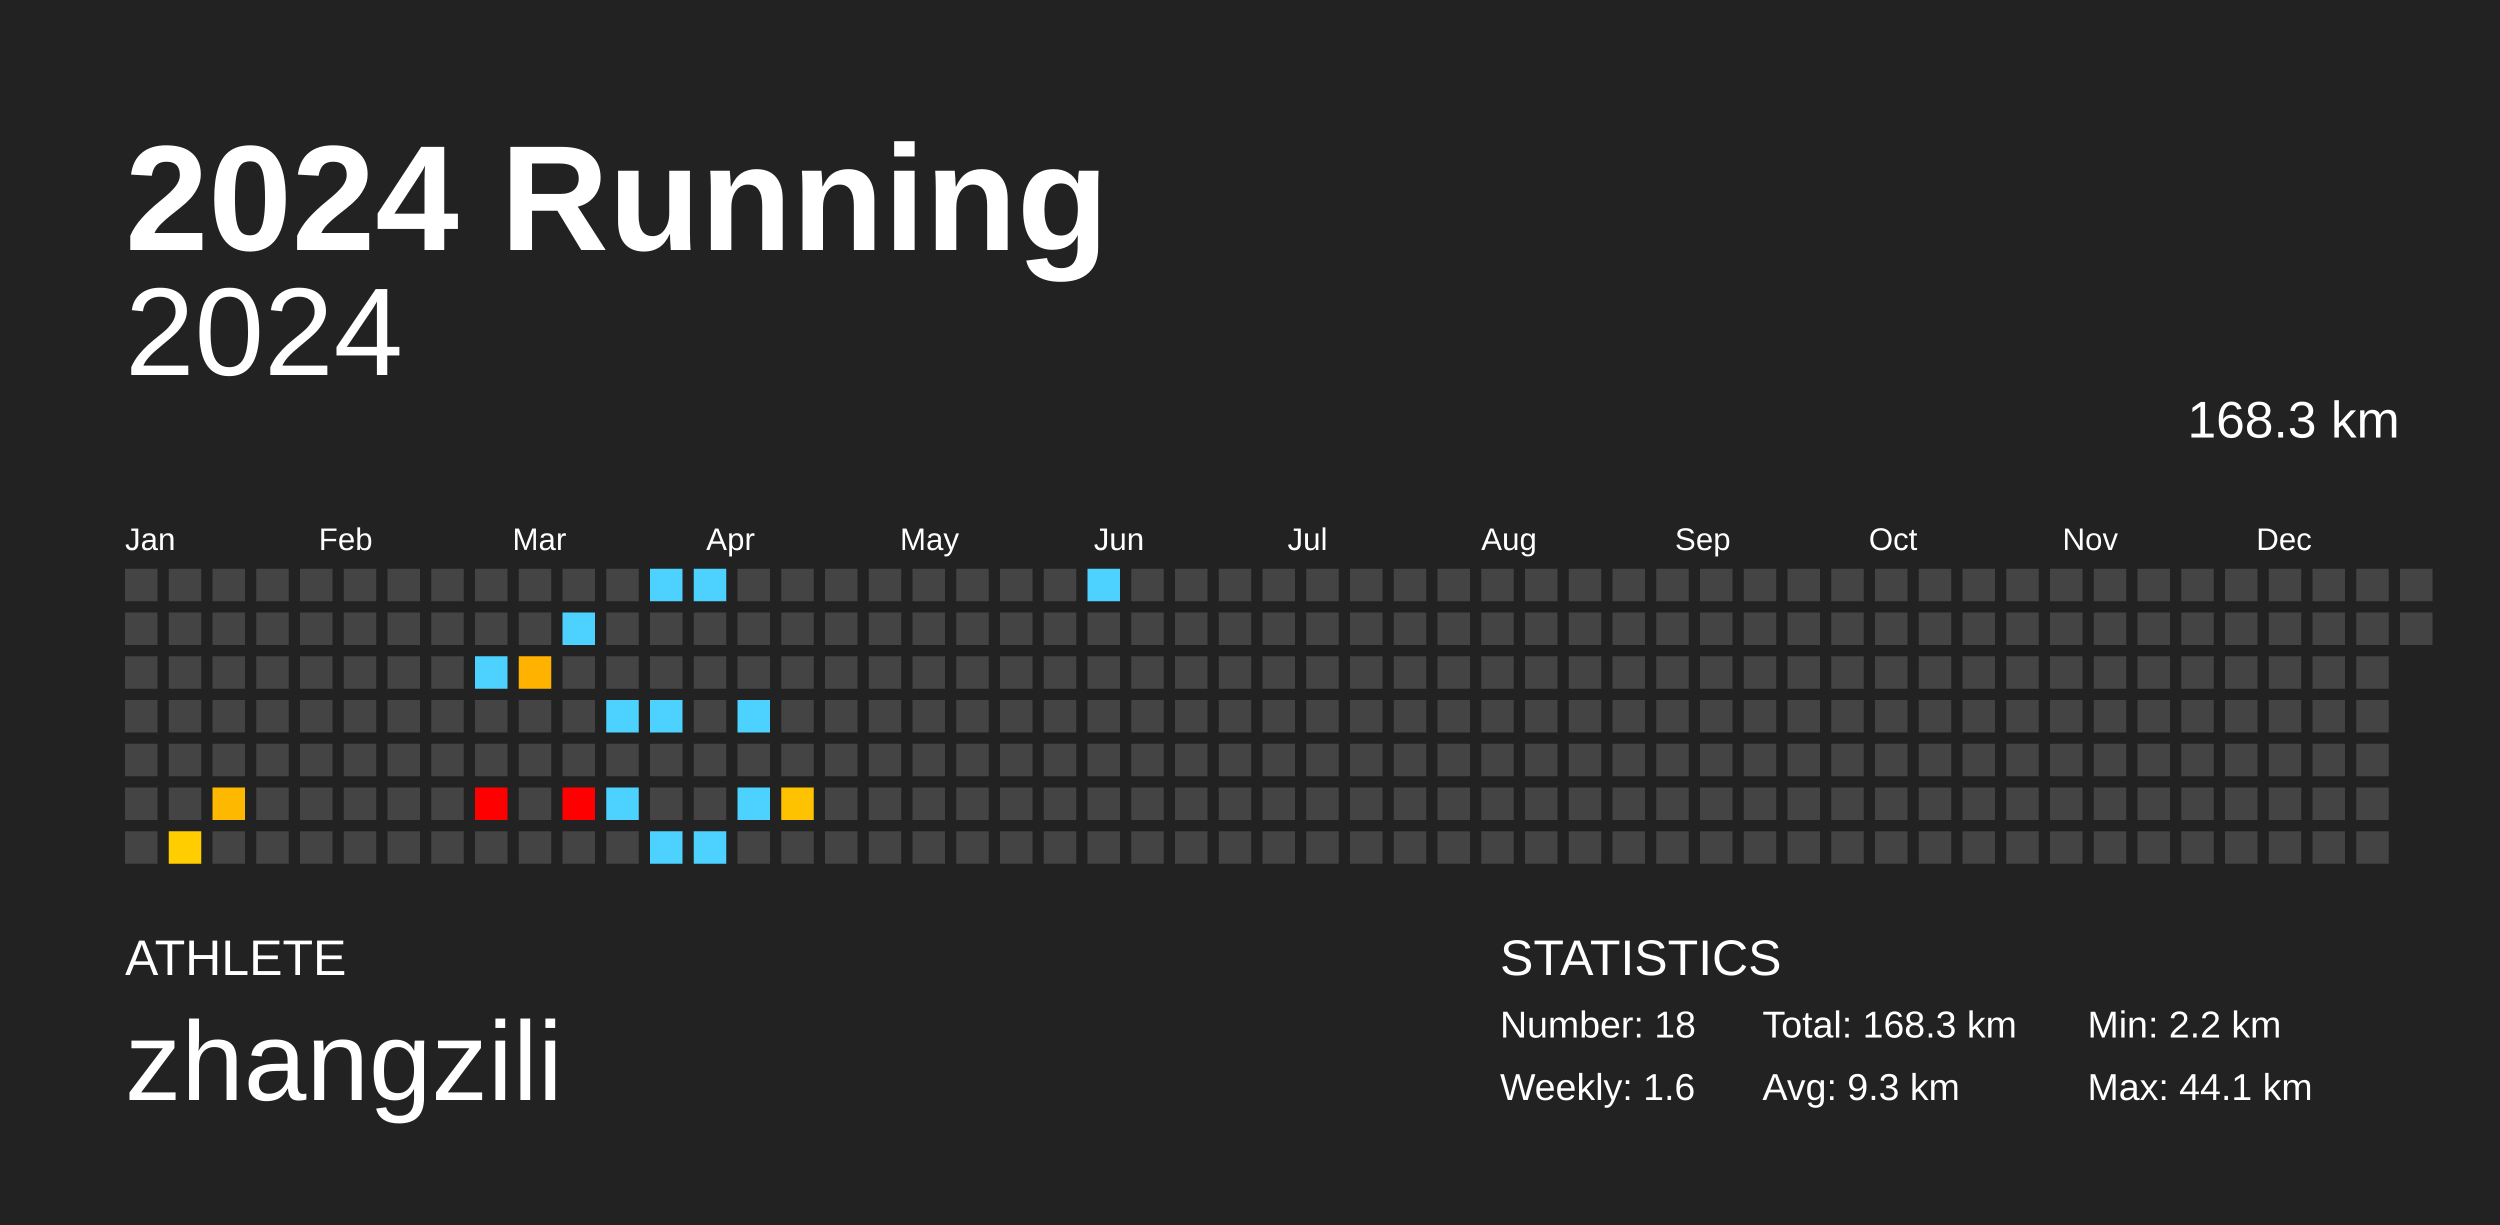
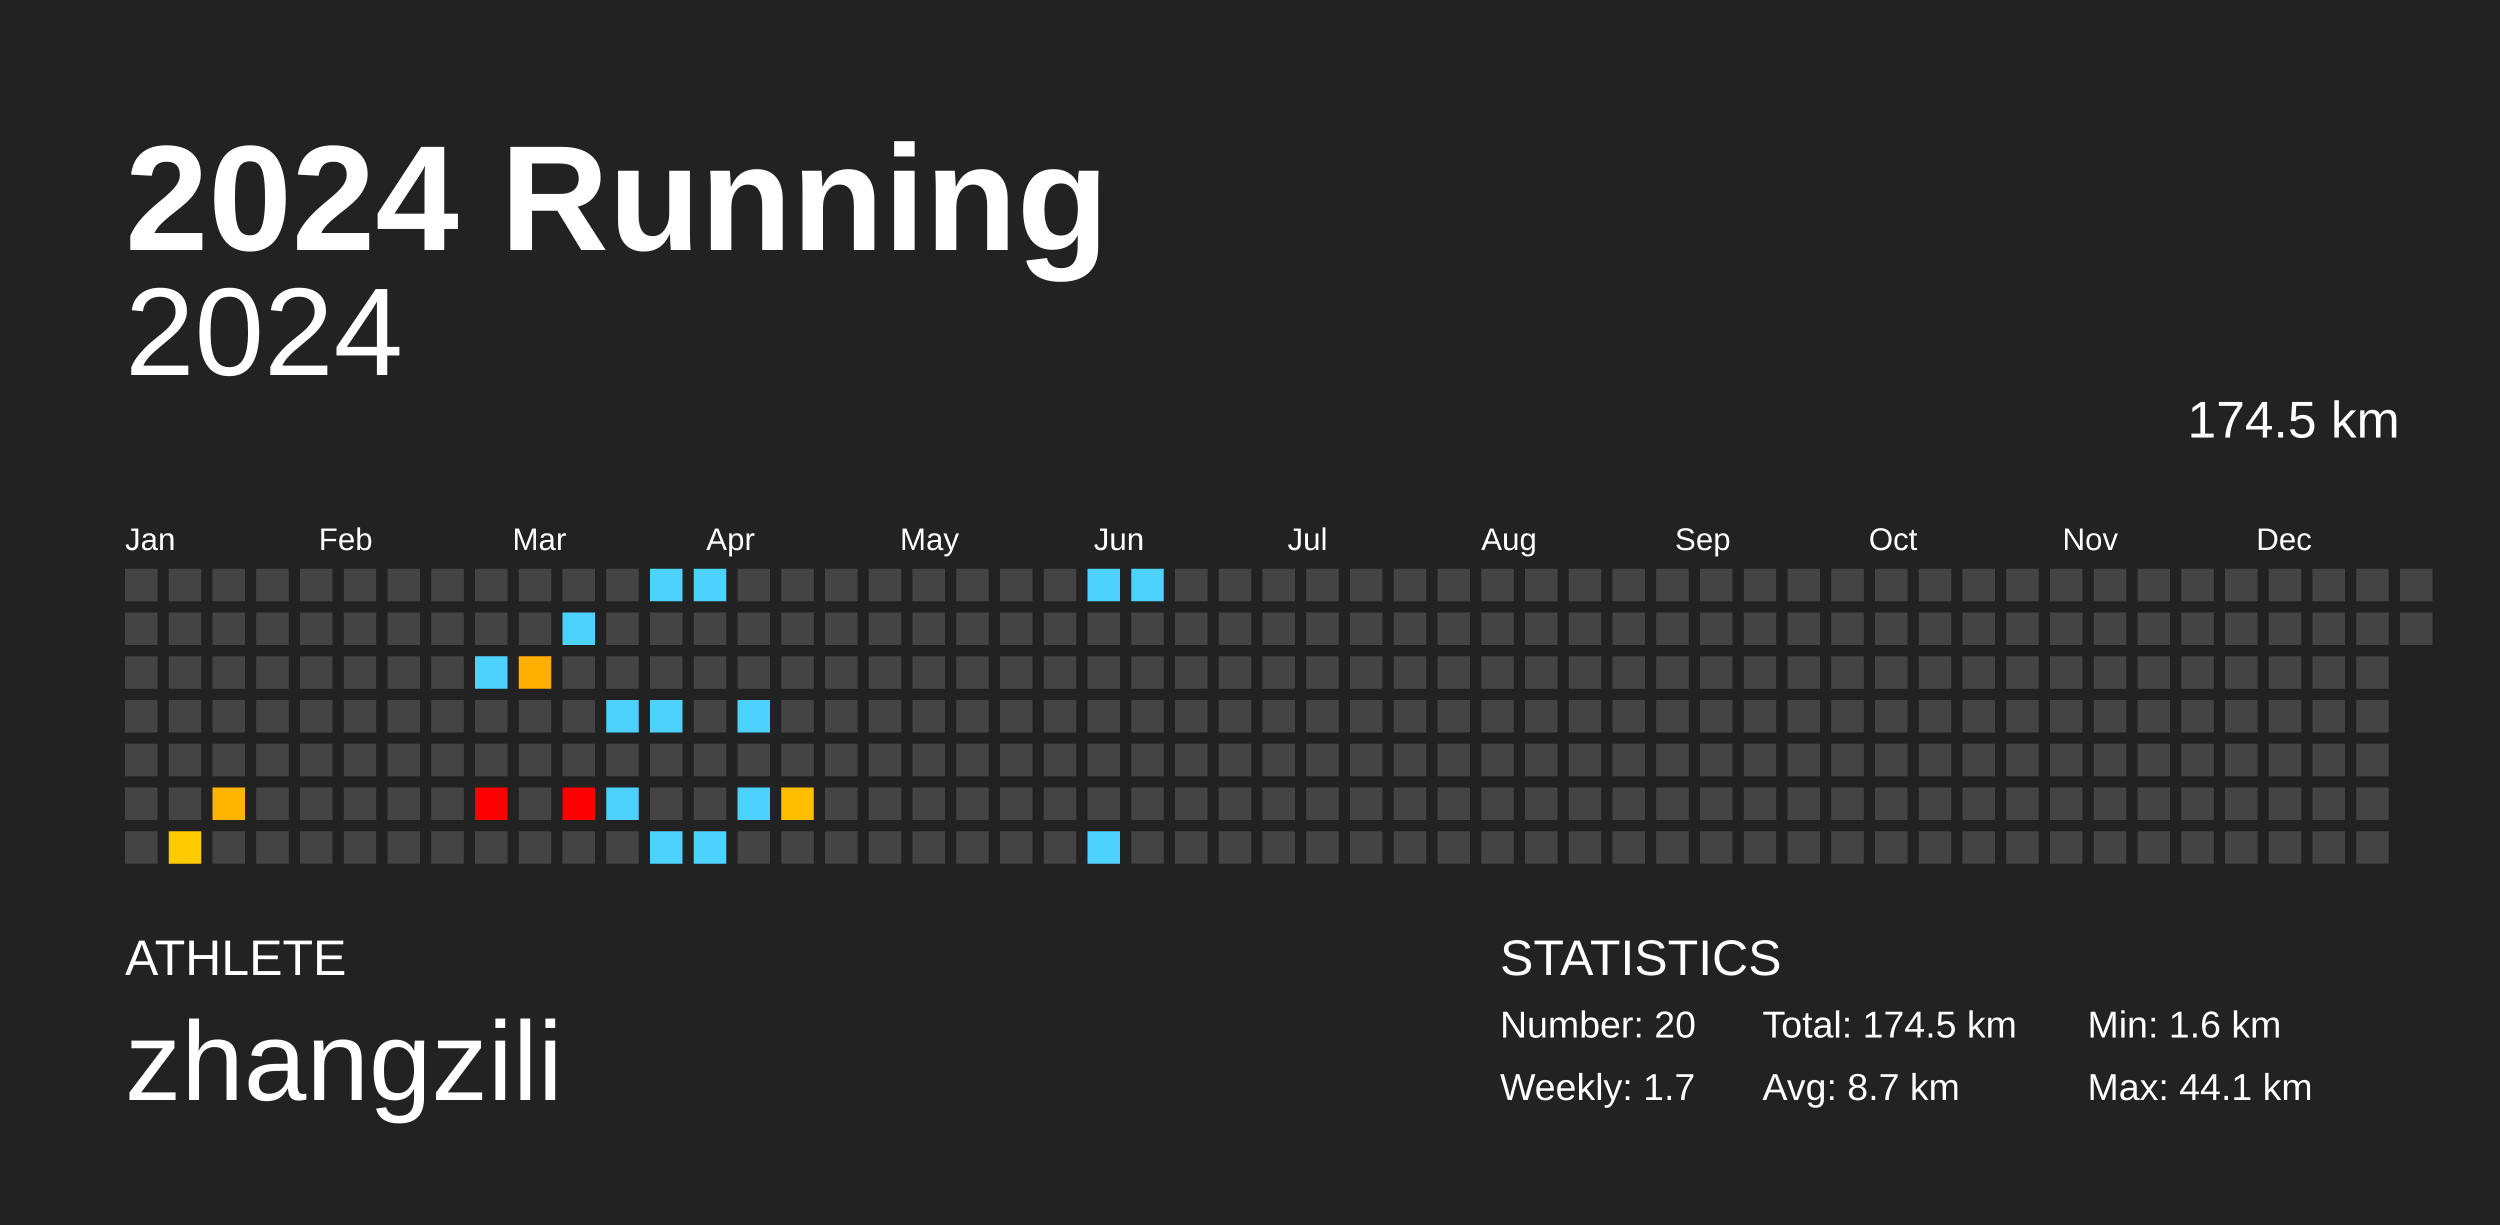
<svg xmlns="http://www.w3.org/2000/svg" baseProfile="full" height="98mm" version="1.1" viewBox="0,0,200,98" width="200mm">
  <defs />
  <rect fill="#222222" height="98" width="200" x="0" y="0" />
  <text fill="#FFFFFF" style="font-size:12px; font-family:Arial; font-weight:bold;" x="10" y="20">2024 Running</text>
  <text fill="#FFFFFF" style="font-size:4px; font-family:Arial" x="10" y="78">ATHLETE</text>
  <text fill="#FFFFFF" style="font-size:9px; font-family:Arial" x="10" y="88">zhangzili</text>
  <text fill="#FFFFFF" style="font-size:4px; font-family:Arial" x="120" y="78">STATISTICS</text>
-   <text fill="#FFFFFF" style="font-size:3px; font-family:Arial" x="120" y="83">Number: 18</text>
-   <text fill="#FFFFFF" style="font-size:3px; font-family:Arial" x="120" y="88">Weekly: 1.6</text>
-   <text fill="#FFFFFF" style="font-size:3px; font-family:Arial" x="141" y="83">Total: 168.3 km</text>
-   <text fill="#FFFFFF" style="font-size:3px; font-family:Arial" x="141" y="88">Avg: 9.3 km</text>
-   <text fill="#FFFFFF" style="font-size:3px; font-family:Arial" x="167" y="83">Min: 2.2 km</text>
+   <text fill="#FFFFFF" style="font-size:3px; font-family:Arial" x="120" y="83">Number: 20</text>
+   <text fill="#FFFFFF" style="font-size:3px; font-family:Arial" x="120" y="88">Weekly: 1.7</text>
+   <text fill="#FFFFFF" style="font-size:3px; font-family:Arial" x="141" y="83">Total: 174.5 km</text>
+   <text fill="#FFFFFF" style="font-size:3px; font-family:Arial" x="141" y="88">Avg: 8.7 km</text>
+   <text fill="#FFFFFF" style="font-size:3px; font-family:Arial" x="167" y="83">Min: 1.6 km</text>
  <text fill="#FFFFFF" style="font-size:3px; font-family:Arial" x="167" y="88">Max: 44.1 km</text>
  <text alignment-baseline="hanging" fill="#FFFFFF" style="font-size:10.0px; font-family:Arial;" x="10" y="30">2024</text>
-   <text alignment-baseline="hanging" fill="#FFFFFF" style="font-size:4.125px; font-family:Arial;" x="175" y="35">168.3 km</text>
+   <text alignment-baseline="hanging" fill="#FFFFFF" style="font-size:4.125px; font-family:Arial;" x="175" y="35">174.5 km</text>
  <text fill="#FFFFFF" style="font-size:2.5px; font-family:Arial" x="10.0" y="44">Jan</text>
  <text fill="#FFFFFF" style="font-size:2.5px; font-family:Arial" x="25.5" y="44">Feb</text>
  <text fill="#FFFFFF" style="font-size:2.5px; font-family:Arial" x="41.0" y="44">Mar</text>
  <text fill="#FFFFFF" style="font-size:2.5px; font-family:Arial" x="56.5" y="44">Apr</text>
  <text fill="#FFFFFF" style="font-size:2.5px; font-family:Arial" x="72.0" y="44">May</text>
  <text fill="#FFFFFF" style="font-size:2.5px; font-family:Arial" x="87.5" y="44">Jun</text>
  <text fill="#FFFFFF" style="font-size:2.5px; font-family:Arial" x="103.0" y="44">Jul</text>
  <text fill="#FFFFFF" style="font-size:2.5px; font-family:Arial" x="118.5" y="44">Aug</text>
  <text fill="#FFFFFF" style="font-size:2.5px; font-family:Arial" x="134.0" y="44">Sep</text>
  <text fill="#FFFFFF" style="font-size:2.5px; font-family:Arial" x="149.5" y="44">Oct</text>
  <text fill="#FFFFFF" style="font-size:2.5px; font-family:Arial" x="165.0" y="44">Nov</text>
  <text fill="#FFFFFF" style="font-size:2.5px; font-family:Arial" x="180.5" y="44">Dec</text>
  <rect fill="#444444" height="2.6" width="2.6" x="10.0" y="45.5" />
  <rect fill="#444444" height="2.6" width="2.6" x="10.0" y="49.0" />
  <rect fill="#444444" height="2.6" width="2.6" x="10.0" y="52.5" />
  <rect fill="#444444" height="2.6" width="2.6" x="10.0" y="56.0" />
  <rect fill="#444444" height="2.6" width="2.6" x="10.0" y="59.5" />
  <rect fill="#444444" height="2.6" width="2.6" x="10.0" y="63.0" />
  <rect fill="#444444" height="2.6" width="2.6" x="10.0" y="66.5" />
  <rect fill="#444444" height="2.6" width="2.6" x="13.5" y="45.5" />
  <rect fill="#444444" height="2.6" width="2.6" x="13.5" y="49.0" />
  <rect fill="#444444" height="2.6" width="2.6" x="13.5" y="52.5" />
  <rect fill="#444444" height="2.6" width="2.6" x="13.5" y="56.0" />
  <rect fill="#444444" height="2.6" width="2.6" x="13.5" y="59.5" />
  <rect fill="#444444" height="2.6" width="2.6" x="13.5" y="63.0" />
-   <rect fill="#ffcd00" height="2.6" width="2.6" x="13.5" y="66.5" />
+   <rect fill="#ffca00" height="2.6" width="2.6" x="13.5" y="66.5" />
  <rect fill="#444444" height="2.6" width="2.6" x="17.0" y="45.5" />
  <rect fill="#444444" height="2.6" width="2.6" x="17.0" y="49.0" />
  <rect fill="#444444" height="2.6" width="2.6" x="17.0" y="52.5" />
  <rect fill="#444444" height="2.6" width="2.6" x="17.0" y="56.0" />
  <rect fill="#444444" height="2.6" width="2.6" x="17.0" y="59.5" />
-   <rect fill="#ffb800" height="2.6" width="2.6" x="17.0" y="63.0" />
+   <rect fill="#ffb500" height="2.6" width="2.6" x="17.0" y="63.0" />
  <rect fill="#444444" height="2.6" width="2.6" x="17.0" y="66.5" />
  <rect fill="#444444" height="2.6" width="2.6" x="20.5" y="45.5" />
  <rect fill="#444444" height="2.6" width="2.6" x="20.5" y="49.0" />
  <rect fill="#444444" height="2.6" width="2.6" x="20.5" y="52.5" />
  <rect fill="#444444" height="2.6" width="2.6" x="20.5" y="56.0" />
  <rect fill="#444444" height="2.6" width="2.6" x="20.5" y="59.5" />
  <rect fill="#444444" height="2.6" width="2.6" x="20.5" y="63.0" />
  <rect fill="#444444" height="2.6" width="2.6" x="20.5" y="66.5" />
  <rect fill="#444444" height="2.6" width="2.6" x="24.0" y="45.5" />
  <rect fill="#444444" height="2.6" width="2.6" x="24.0" y="49.0" />
  <rect fill="#444444" height="2.6" width="2.6" x="24.0" y="52.5" />
  <rect fill="#444444" height="2.6" width="2.6" x="24.0" y="56.0" />
  <rect fill="#444444" height="2.6" width="2.6" x="24.0" y="59.5" />
  <rect fill="#444444" height="2.6" width="2.6" x="24.0" y="63.0" />
  <rect fill="#444444" height="2.6" width="2.6" x="24.0" y="66.5" />
  <rect fill="#444444" height="2.6" width="2.6" x="27.5" y="45.5" />
  <rect fill="#444444" height="2.6" width="2.6" x="27.5" y="49.0" />
  <rect fill="#444444" height="2.6" width="2.6" x="27.5" y="52.5" />
  <rect fill="#444444" height="2.6" width="2.6" x="27.5" y="56.0" />
  <rect fill="#444444" height="2.6" width="2.6" x="27.5" y="59.5" />
  <rect fill="#444444" height="2.6" width="2.6" x="27.5" y="63.0" />
  <rect fill="#444444" height="2.6" width="2.6" x="27.5" y="66.5" />
  <rect fill="#444444" height="2.6" width="2.6" x="31.0" y="45.5" />
  <rect fill="#444444" height="2.6" width="2.6" x="31.0" y="49.0" />
  <rect fill="#444444" height="2.6" width="2.6" x="31.0" y="52.5" />
  <rect fill="#444444" height="2.6" width="2.6" x="31.0" y="56.0" />
  <rect fill="#444444" height="2.6" width="2.6" x="31.0" y="59.5" />
  <rect fill="#444444" height="2.6" width="2.6" x="31.0" y="63.0" />
  <rect fill="#444444" height="2.6" width="2.6" x="31.0" y="66.5" />
  <rect fill="#444444" height="2.6" width="2.6" x="34.5" y="45.5" />
  <rect fill="#444444" height="2.6" width="2.6" x="34.5" y="49.0" />
  <rect fill="#444444" height="2.6" width="2.6" x="34.5" y="52.5" />
  <rect fill="#444444" height="2.6" width="2.6" x="34.5" y="56.0" />
  <rect fill="#444444" height="2.6" width="2.6" x="34.5" y="59.5" />
  <rect fill="#444444" height="2.6" width="2.6" x="34.5" y="63.0" />
  <rect fill="#444444" height="2.6" width="2.6" x="34.5" y="66.5" />
  <rect fill="#444444" height="2.6" width="2.6" x="38.0" y="45.5" />
  <rect fill="#444444" height="2.6" width="2.6" x="38.0" y="49.0" />
  <rect fill="#4dd2ff" height="2.6" width="2.6" x="38.0" y="52.5" />
  <rect fill="#444444" height="2.6" width="2.6" x="38.0" y="56.0" />
  <rect fill="#444444" height="2.6" width="2.6" x="38.0" y="59.5" />
  <rect fill="red" height="2.6" width="2.6" x="38.0" y="63.0" />
  <rect fill="#444444" height="2.6" width="2.6" x="38.0" y="66.5" />
  <rect fill="#444444" height="2.6" width="2.6" x="41.5" y="45.5" />
  <rect fill="#444444" height="2.6" width="2.6" x="41.5" y="49.0" />
-   <rect fill="#ffb200" height="2.6" width="2.6" x="41.5" y="52.5" />
+   <rect fill="#ffaf00" height="2.6" width="2.6" x="41.5" y="52.5" />
  <rect fill="#444444" height="2.6" width="2.6" x="41.5" y="56.0" />
  <rect fill="#444444" height="2.6" width="2.6" x="41.5" y="59.5" />
  <rect fill="#444444" height="2.6" width="2.6" x="41.5" y="63.0" />
  <rect fill="#444444" height="2.6" width="2.6" x="41.5" y="66.5" />
  <rect fill="#444444" height="2.6" width="2.6" x="45.0" y="45.5" />
  <rect fill="#4dd2ff" height="2.6" width="2.6" x="45.0" y="49.0" />
  <rect fill="#444444" height="2.6" width="2.6" x="45.0" y="52.5" />
  <rect fill="#444444" height="2.6" width="2.6" x="45.0" y="56.0" />
  <rect fill="#444444" height="2.6" width="2.6" x="45.0" y="59.5" />
  <rect fill="red" height="2.6" width="2.6" x="45.0" y="63.0" />
  <rect fill="#444444" height="2.6" width="2.6" x="45.0" y="66.5" />
  <rect fill="#444444" height="2.6" width="2.6" x="48.5" y="45.5" />
  <rect fill="#444444" height="2.6" width="2.6" x="48.5" y="49.0" />
  <rect fill="#444444" height="2.6" width="2.6" x="48.5" y="52.5" />
  <rect fill="#4dd2ff" height="2.6" width="2.6" x="48.5" y="56.0" />
  <rect fill="#444444" height="2.6" width="2.6" x="48.5" y="59.5" />
  <rect fill="#4dd2ff" height="2.6" width="2.6" x="48.5" y="63.0" />
  <rect fill="#444444" height="2.6" width="2.6" x="48.5" y="66.5" />
  <rect fill="#4dd2ff" height="2.6" width="2.6" x="52.0" y="45.5" />
  <rect fill="#444444" height="2.6" width="2.6" x="52.0" y="49.0" />
  <rect fill="#444444" height="2.6" width="2.6" x="52.0" y="52.5" />
  <rect fill="#4dd2ff" height="2.6" width="2.6" x="52.0" y="56.0" />
  <rect fill="#444444" height="2.6" width="2.6" x="52.0" y="59.5" />
  <rect fill="#444444" height="2.6" width="2.6" x="52.0" y="63.0" />
  <rect fill="#4dd2ff" height="2.6" width="2.6" x="52.0" y="66.5" />
  <rect fill="#4dd2ff" height="2.6" width="2.6" x="55.5" y="45.5" />
  <rect fill="#444444" height="2.6" width="2.6" x="55.5" y="49.0" />
  <rect fill="#444444" height="2.6" width="2.6" x="55.5" y="52.5" />
  <rect fill="#444444" height="2.6" width="2.6" x="55.5" y="56.0" />
  <rect fill="#444444" height="2.6" width="2.6" x="55.5" y="59.5" />
  <rect fill="#444444" height="2.6" width="2.6" x="55.5" y="63.0" />
  <rect fill="#4dd2ff" height="2.6" width="2.6" x="55.5" y="66.5" />
  <rect fill="#444444" height="2.6" width="2.6" x="59.0" y="45.5" />
  <rect fill="#444444" height="2.6" width="2.6" x="59.0" y="49.0" />
  <rect fill="#444444" height="2.6" width="2.6" x="59.0" y="52.5" />
  <rect fill="#4dd2ff" height="2.6" width="2.6" x="59.0" y="56.0" />
  <rect fill="#444444" height="2.6" width="2.6" x="59.0" y="59.5" />
  <rect fill="#4dd2ff" height="2.6" width="2.6" x="59.0" y="63.0" />
  <rect fill="#444444" height="2.6" width="2.6" x="59.0" y="66.5" />
  <rect fill="#444444" height="2.6" width="2.6" x="62.5" y="45.5" />
  <rect fill="#444444" height="2.6" width="2.6" x="62.5" y="49.0" />
  <rect fill="#444444" height="2.6" width="2.6" x="62.5" y="52.5" />
  <rect fill="#444444" height="2.6" width="2.6" x="62.5" y="56.0" />
  <rect fill="#444444" height="2.6" width="2.6" x="62.5" y="59.5" />
-   <rect fill="#ffc200" height="2.6" width="2.6" x="62.5" y="63.0" />
+   <rect fill="#ffbf00" height="2.6" width="2.6" x="62.5" y="63.0" />
  <rect fill="#444444" height="2.6" width="2.6" x="62.5" y="66.5" />
  <rect fill="#444444" height="2.6" width="2.6" x="66.0" y="45.5" />
  <rect fill="#444444" height="2.6" width="2.6" x="66.0" y="49.0" />
  <rect fill="#444444" height="2.6" width="2.6" x="66.0" y="52.5" />
  <rect fill="#444444" height="2.6" width="2.6" x="66.0" y="56.0" />
  <rect fill="#444444" height="2.6" width="2.6" x="66.0" y="59.5" />
  <rect fill="#444444" height="2.6" width="2.6" x="66.0" y="63.0" />
  <rect fill="#444444" height="2.6" width="2.6" x="66.0" y="66.5" />
  <rect fill="#444444" height="2.6" width="2.6" x="69.5" y="45.5" />
  <rect fill="#444444" height="2.6" width="2.6" x="69.5" y="49.0" />
  <rect fill="#444444" height="2.6" width="2.6" x="69.5" y="52.5" />
  <rect fill="#444444" height="2.6" width="2.6" x="69.5" y="56.0" />
  <rect fill="#444444" height="2.6" width="2.6" x="69.5" y="59.5" />
  <rect fill="#444444" height="2.6" width="2.6" x="69.5" y="63.0" />
  <rect fill="#444444" height="2.6" width="2.6" x="69.5" y="66.5" />
  <rect fill="#444444" height="2.6" width="2.6" x="73.0" y="45.5" />
  <rect fill="#444444" height="2.6" width="2.6" x="73.0" y="49.0" />
  <rect fill="#444444" height="2.6" width="2.6" x="73.0" y="52.5" />
  <rect fill="#444444" height="2.6" width="2.6" x="73.0" y="56.0" />
  <rect fill="#444444" height="2.6" width="2.6" x="73.0" y="59.5" />
  <rect fill="#444444" height="2.6" width="2.6" x="73.0" y="63.0" />
  <rect fill="#444444" height="2.6" width="2.6" x="73.0" y="66.5" />
  <rect fill="#444444" height="2.6" width="2.6" x="76.5" y="45.5" />
  <rect fill="#444444" height="2.6" width="2.6" x="76.5" y="49.0" />
  <rect fill="#444444" height="2.6" width="2.6" x="76.5" y="52.5" />
  <rect fill="#444444" height="2.6" width="2.6" x="76.5" y="56.0" />
  <rect fill="#444444" height="2.6" width="2.6" x="76.5" y="59.5" />
  <rect fill="#444444" height="2.6" width="2.6" x="76.5" y="63.0" />
  <rect fill="#444444" height="2.6" width="2.6" x="76.5" y="66.5" />
  <rect fill="#444444" height="2.6" width="2.6" x="80.0" y="45.5" />
  <rect fill="#444444" height="2.6" width="2.6" x="80.0" y="49.0" />
  <rect fill="#444444" height="2.6" width="2.6" x="80.0" y="52.5" />
  <rect fill="#444444" height="2.6" width="2.6" x="80.0" y="56.0" />
  <rect fill="#444444" height="2.6" width="2.6" x="80.0" y="59.5" />
  <rect fill="#444444" height="2.6" width="2.6" x="80.0" y="63.0" />
  <rect fill="#444444" height="2.6" width="2.6" x="80.0" y="66.5" />
  <rect fill="#444444" height="2.6" width="2.6" x="83.5" y="45.5" />
  <rect fill="#444444" height="2.6" width="2.6" x="83.5" y="49.0" />
  <rect fill="#444444" height="2.6" width="2.6" x="83.5" y="52.5" />
  <rect fill="#444444" height="2.6" width="2.6" x="83.5" y="56.0" />
  <rect fill="#444444" height="2.6" width="2.6" x="83.5" y="59.5" />
  <rect fill="#444444" height="2.6" width="2.6" x="83.5" y="63.0" />
  <rect fill="#444444" height="2.6" width="2.6" x="83.5" y="66.5" />
  <rect fill="#4dd2ff" height="2.6" width="2.6" x="87.0" y="45.5" />
  <rect fill="#444444" height="2.6" width="2.6" x="87.0" y="49.0" />
  <rect fill="#444444" height="2.6" width="2.6" x="87.0" y="52.5" />
  <rect fill="#444444" height="2.6" width="2.6" x="87.0" y="56.0" />
  <rect fill="#444444" height="2.6" width="2.6" x="87.0" y="59.5" />
  <rect fill="#444444" height="2.6" width="2.6" x="87.0" y="63.0" />
-   <rect fill="#444444" height="2.6" width="2.6" x="87.0" y="66.5" />
-   <rect fill="#444444" height="2.6" width="2.6" x="90.5" y="45.5" />
+   <rect fill="#4dd2ff" height="2.6" width="2.6" x="87.0" y="66.5" />
+   <rect fill="#4dd2ff" height="2.6" width="2.6" x="90.5" y="45.5" />
  <rect fill="#444444" height="2.6" width="2.6" x="90.5" y="49.0" />
  <rect fill="#444444" height="2.6" width="2.6" x="90.5" y="52.5" />
  <rect fill="#444444" height="2.6" width="2.6" x="90.5" y="56.0" />
  <rect fill="#444444" height="2.6" width="2.6" x="90.5" y="59.5" />
  <rect fill="#444444" height="2.6" width="2.6" x="90.5" y="63.0" />
  <rect fill="#444444" height="2.6" width="2.6" x="90.5" y="66.5" />
  <rect fill="#444444" height="2.6" width="2.6" x="94.0" y="45.5" />
  <rect fill="#444444" height="2.6" width="2.6" x="94.0" y="49.0" />
  <rect fill="#444444" height="2.6" width="2.6" x="94.0" y="52.5" />
  <rect fill="#444444" height="2.6" width="2.6" x="94.0" y="56.0" />
  <rect fill="#444444" height="2.6" width="2.6" x="94.0" y="59.5" />
  <rect fill="#444444" height="2.6" width="2.6" x="94.0" y="63.0" />
  <rect fill="#444444" height="2.6" width="2.6" x="94.0" y="66.5" />
  <rect fill="#444444" height="2.6" width="2.6" x="97.5" y="45.5" />
  <rect fill="#444444" height="2.6" width="2.6" x="97.5" y="49.0" />
  <rect fill="#444444" height="2.6" width="2.6" x="97.5" y="52.5" />
  <rect fill="#444444" height="2.6" width="2.6" x="97.5" y="56.0" />
  <rect fill="#444444" height="2.6" width="2.6" x="97.5" y="59.5" />
  <rect fill="#444444" height="2.6" width="2.6" x="97.5" y="63.0" />
  <rect fill="#444444" height="2.6" width="2.6" x="97.5" y="66.5" />
  <rect fill="#444444" height="2.6" width="2.6" x="101.0" y="45.5" />
  <rect fill="#444444" height="2.6" width="2.6" x="101.0" y="49.0" />
  <rect fill="#444444" height="2.6" width="2.6" x="101.0" y="52.5" />
  <rect fill="#444444" height="2.6" width="2.6" x="101.0" y="56.0" />
  <rect fill="#444444" height="2.6" width="2.6" x="101.0" y="59.5" />
  <rect fill="#444444" height="2.6" width="2.6" x="101.0" y="63.0" />
  <rect fill="#444444" height="2.6" width="2.6" x="101.0" y="66.5" />
  <rect fill="#444444" height="2.6" width="2.6" x="104.5" y="45.5" />
  <rect fill="#444444" height="2.6" width="2.6" x="104.5" y="49.0" />
  <rect fill="#444444" height="2.6" width="2.6" x="104.5" y="52.5" />
  <rect fill="#444444" height="2.6" width="2.6" x="104.5" y="56.0" />
  <rect fill="#444444" height="2.6" width="2.6" x="104.5" y="59.5" />
  <rect fill="#444444" height="2.6" width="2.6" x="104.5" y="63.0" />
  <rect fill="#444444" height="2.6" width="2.6" x="104.5" y="66.5" />
  <rect fill="#444444" height="2.6" width="2.6" x="108.0" y="45.5" />
  <rect fill="#444444" height="2.6" width="2.6" x="108.0" y="49.0" />
  <rect fill="#444444" height="2.6" width="2.6" x="108.0" y="52.5" />
  <rect fill="#444444" height="2.6" width="2.6" x="108.0" y="56.0" />
  <rect fill="#444444" height="2.6" width="2.6" x="108.0" y="59.5" />
  <rect fill="#444444" height="2.6" width="2.6" x="108.0" y="63.0" />
  <rect fill="#444444" height="2.6" width="2.6" x="108.0" y="66.5" />
  <rect fill="#444444" height="2.6" width="2.6" x="111.5" y="45.5" />
  <rect fill="#444444" height="2.6" width="2.6" x="111.5" y="49.0" />
  <rect fill="#444444" height="2.6" width="2.6" x="111.5" y="52.5" />
  <rect fill="#444444" height="2.6" width="2.6" x="111.5" y="56.0" />
  <rect fill="#444444" height="2.6" width="2.6" x="111.5" y="59.5" />
  <rect fill="#444444" height="2.6" width="2.6" x="111.5" y="63.0" />
  <rect fill="#444444" height="2.6" width="2.6" x="111.5" y="66.5" />
  <rect fill="#444444" height="2.6" width="2.6" x="115.0" y="45.5" />
  <rect fill="#444444" height="2.6" width="2.6" x="115.0" y="49.0" />
  <rect fill="#444444" height="2.6" width="2.6" x="115.0" y="52.5" />
  <rect fill="#444444" height="2.6" width="2.6" x="115.0" y="56.0" />
  <rect fill="#444444" height="2.6" width="2.6" x="115.0" y="59.5" />
  <rect fill="#444444" height="2.6" width="2.6" x="115.0" y="63.0" />
  <rect fill="#444444" height="2.6" width="2.6" x="115.0" y="66.5" />
  <rect fill="#444444" height="2.6" width="2.6" x="118.5" y="45.5" />
  <rect fill="#444444" height="2.6" width="2.6" x="118.5" y="49.0" />
  <rect fill="#444444" height="2.6" width="2.6" x="118.5" y="52.5" />
  <rect fill="#444444" height="2.6" width="2.6" x="118.5" y="56.0" />
  <rect fill="#444444" height="2.6" width="2.6" x="118.5" y="59.5" />
  <rect fill="#444444" height="2.6" width="2.6" x="118.5" y="63.0" />
  <rect fill="#444444" height="2.6" width="2.6" x="118.5" y="66.5" />
  <rect fill="#444444" height="2.6" width="2.6" x="122.0" y="45.5" />
  <rect fill="#444444" height="2.6" width="2.6" x="122.0" y="49.0" />
  <rect fill="#444444" height="2.6" width="2.6" x="122.0" y="52.5" />
  <rect fill="#444444" height="2.6" width="2.6" x="122.0" y="56.0" />
  <rect fill="#444444" height="2.6" width="2.6" x="122.0" y="59.5" />
  <rect fill="#444444" height="2.6" width="2.6" x="122.0" y="63.0" />
  <rect fill="#444444" height="2.6" width="2.6" x="122.0" y="66.5" />
  <rect fill="#444444" height="2.6" width="2.6" x="125.5" y="45.5" />
  <rect fill="#444444" height="2.6" width="2.6" x="125.5" y="49.0" />
  <rect fill="#444444" height="2.6" width="2.6" x="125.5" y="52.5" />
  <rect fill="#444444" height="2.6" width="2.6" x="125.5" y="56.0" />
  <rect fill="#444444" height="2.6" width="2.6" x="125.5" y="59.5" />
  <rect fill="#444444" height="2.6" width="2.6" x="125.5" y="63.0" />
  <rect fill="#444444" height="2.6" width="2.6" x="125.5" y="66.5" />
  <rect fill="#444444" height="2.6" width="2.6" x="129.0" y="45.5" />
  <rect fill="#444444" height="2.6" width="2.6" x="129.0" y="49.0" />
  <rect fill="#444444" height="2.6" width="2.6" x="129.0" y="52.5" />
  <rect fill="#444444" height="2.6" width="2.6" x="129.0" y="56.0" />
  <rect fill="#444444" height="2.6" width="2.6" x="129.0" y="59.5" />
  <rect fill="#444444" height="2.6" width="2.6" x="129.0" y="63.0" />
  <rect fill="#444444" height="2.6" width="2.6" x="129.0" y="66.5" />
  <rect fill="#444444" height="2.6" width="2.6" x="132.5" y="45.5" />
  <rect fill="#444444" height="2.6" width="2.6" x="132.5" y="49.0" />
  <rect fill="#444444" height="2.6" width="2.6" x="132.5" y="52.5" />
  <rect fill="#444444" height="2.6" width="2.6" x="132.5" y="56.0" />
  <rect fill="#444444" height="2.6" width="2.6" x="132.5" y="59.5" />
  <rect fill="#444444" height="2.6" width="2.6" x="132.5" y="63.0" />
  <rect fill="#444444" height="2.6" width="2.6" x="132.5" y="66.5" />
  <rect fill="#444444" height="2.6" width="2.6" x="136.0" y="45.5" />
  <rect fill="#444444" height="2.6" width="2.6" x="136.0" y="49.0" />
  <rect fill="#444444" height="2.6" width="2.6" x="136.0" y="52.5" />
  <rect fill="#444444" height="2.6" width="2.6" x="136.0" y="56.0" />
  <rect fill="#444444" height="2.6" width="2.6" x="136.0" y="59.5" />
  <rect fill="#444444" height="2.6" width="2.6" x="136.0" y="63.0" />
  <rect fill="#444444" height="2.6" width="2.6" x="136.0" y="66.5" />
  <rect fill="#444444" height="2.6" width="2.6" x="139.5" y="45.5" />
  <rect fill="#444444" height="2.6" width="2.6" x="139.5" y="49.0" />
  <rect fill="#444444" height="2.6" width="2.6" x="139.5" y="52.5" />
  <rect fill="#444444" height="2.6" width="2.6" x="139.5" y="56.0" />
  <rect fill="#444444" height="2.6" width="2.6" x="139.5" y="59.5" />
  <rect fill="#444444" height="2.6" width="2.6" x="139.5" y="63.0" />
  <rect fill="#444444" height="2.6" width="2.6" x="139.5" y="66.5" />
  <rect fill="#444444" height="2.6" width="2.6" x="143.0" y="45.5" />
  <rect fill="#444444" height="2.6" width="2.6" x="143.0" y="49.0" />
  <rect fill="#444444" height="2.6" width="2.6" x="143.0" y="52.5" />
  <rect fill="#444444" height="2.6" width="2.6" x="143.0" y="56.0" />
  <rect fill="#444444" height="2.6" width="2.6" x="143.0" y="59.5" />
  <rect fill="#444444" height="2.6" width="2.6" x="143.0" y="63.0" />
  <rect fill="#444444" height="2.6" width="2.6" x="143.0" y="66.5" />
  <rect fill="#444444" height="2.6" width="2.6" x="146.5" y="45.5" />
  <rect fill="#444444" height="2.6" width="2.6" x="146.5" y="49.0" />
  <rect fill="#444444" height="2.6" width="2.6" x="146.5" y="52.5" />
  <rect fill="#444444" height="2.6" width="2.6" x="146.5" y="56.0" />
  <rect fill="#444444" height="2.6" width="2.6" x="146.5" y="59.5" />
  <rect fill="#444444" height="2.6" width="2.6" x="146.5" y="63.0" />
  <rect fill="#444444" height="2.6" width="2.6" x="146.5" y="66.5" />
  <rect fill="#444444" height="2.6" width="2.6" x="150.0" y="45.5" />
  <rect fill="#444444" height="2.6" width="2.6" x="150.0" y="49.0" />
  <rect fill="#444444" height="2.6" width="2.6" x="150.0" y="52.5" />
  <rect fill="#444444" height="2.6" width="2.6" x="150.0" y="56.0" />
  <rect fill="#444444" height="2.6" width="2.6" x="150.0" y="59.5" />
  <rect fill="#444444" height="2.6" width="2.6" x="150.0" y="63.0" />
  <rect fill="#444444" height="2.6" width="2.6" x="150.0" y="66.5" />
  <rect fill="#444444" height="2.6" width="2.6" x="153.5" y="45.5" />
  <rect fill="#444444" height="2.6" width="2.6" x="153.5" y="49.0" />
  <rect fill="#444444" height="2.6" width="2.6" x="153.5" y="52.5" />
  <rect fill="#444444" height="2.6" width="2.6" x="153.5" y="56.0" />
  <rect fill="#444444" height="2.6" width="2.6" x="153.5" y="59.5" />
  <rect fill="#444444" height="2.6" width="2.6" x="153.5" y="63.0" />
  <rect fill="#444444" height="2.6" width="2.6" x="153.5" y="66.5" />
  <rect fill="#444444" height="2.6" width="2.6" x="157.0" y="45.5" />
  <rect fill="#444444" height="2.6" width="2.6" x="157.0" y="49.0" />
  <rect fill="#444444" height="2.6" width="2.6" x="157.0" y="52.5" />
  <rect fill="#444444" height="2.6" width="2.6" x="157.0" y="56.0" />
  <rect fill="#444444" height="2.6" width="2.6" x="157.0" y="59.5" />
  <rect fill="#444444" height="2.6" width="2.6" x="157.0" y="63.0" />
  <rect fill="#444444" height="2.6" width="2.6" x="157.0" y="66.5" />
  <rect fill="#444444" height="2.6" width="2.6" x="160.5" y="45.5" />
  <rect fill="#444444" height="2.6" width="2.6" x="160.5" y="49.0" />
  <rect fill="#444444" height="2.6" width="2.6" x="160.5" y="52.5" />
  <rect fill="#444444" height="2.6" width="2.6" x="160.5" y="56.0" />
  <rect fill="#444444" height="2.6" width="2.6" x="160.5" y="59.5" />
  <rect fill="#444444" height="2.6" width="2.6" x="160.5" y="63.0" />
  <rect fill="#444444" height="2.6" width="2.6" x="160.5" y="66.5" />
  <rect fill="#444444" height="2.6" width="2.6" x="164.0" y="45.5" />
  <rect fill="#444444" height="2.6" width="2.6" x="164.0" y="49.0" />
  <rect fill="#444444" height="2.6" width="2.6" x="164.0" y="52.5" />
  <rect fill="#444444" height="2.6" width="2.6" x="164.0" y="56.0" />
  <rect fill="#444444" height="2.6" width="2.6" x="164.0" y="59.5" />
  <rect fill="#444444" height="2.6" width="2.6" x="164.0" y="63.0" />
  <rect fill="#444444" height="2.6" width="2.6" x="164.0" y="66.5" />
  <rect fill="#444444" height="2.6" width="2.6" x="167.5" y="45.5" />
  <rect fill="#444444" height="2.6" width="2.6" x="167.5" y="49.0" />
  <rect fill="#444444" height="2.6" width="2.6" x="167.5" y="52.5" />
  <rect fill="#444444" height="2.6" width="2.6" x="167.5" y="56.0" />
  <rect fill="#444444" height="2.6" width="2.6" x="167.5" y="59.5" />
  <rect fill="#444444" height="2.6" width="2.6" x="167.5" y="63.0" />
  <rect fill="#444444" height="2.6" width="2.6" x="167.5" y="66.5" />
  <rect fill="#444444" height="2.6" width="2.6" x="171.0" y="45.5" />
  <rect fill="#444444" height="2.6" width="2.6" x="171.0" y="49.0" />
  <rect fill="#444444" height="2.6" width="2.6" x="171.0" y="52.5" />
  <rect fill="#444444" height="2.6" width="2.6" x="171.0" y="56.0" />
  <rect fill="#444444" height="2.6" width="2.6" x="171.0" y="59.5" />
  <rect fill="#444444" height="2.6" width="2.6" x="171.0" y="63.0" />
  <rect fill="#444444" height="2.6" width="2.6" x="171.0" y="66.5" />
  <rect fill="#444444" height="2.6" width="2.6" x="174.5" y="45.5" />
  <rect fill="#444444" height="2.6" width="2.6" x="174.5" y="49.0" />
  <rect fill="#444444" height="2.6" width="2.6" x="174.5" y="52.5" />
  <rect fill="#444444" height="2.6" width="2.6" x="174.5" y="56.0" />
  <rect fill="#444444" height="2.6" width="2.6" x="174.5" y="59.5" />
  <rect fill="#444444" height="2.6" width="2.6" x="174.5" y="63.0" />
  <rect fill="#444444" height="2.6" width="2.6" x="174.5" y="66.5" />
  <rect fill="#444444" height="2.6" width="2.6" x="178.0" y="45.5" />
  <rect fill="#444444" height="2.6" width="2.6" x="178.0" y="49.0" />
  <rect fill="#444444" height="2.6" width="2.6" x="178.0" y="52.5" />
  <rect fill="#444444" height="2.6" width="2.6" x="178.0" y="56.0" />
  <rect fill="#444444" height="2.6" width="2.6" x="178.0" y="59.5" />
  <rect fill="#444444" height="2.6" width="2.6" x="178.0" y="63.0" />
  <rect fill="#444444" height="2.6" width="2.6" x="178.0" y="66.5" />
  <rect fill="#444444" height="2.6" width="2.6" x="181.5" y="45.5" />
  <rect fill="#444444" height="2.6" width="2.6" x="181.5" y="49.0" />
  <rect fill="#444444" height="2.6" width="2.6" x="181.5" y="52.5" />
  <rect fill="#444444" height="2.6" width="2.6" x="181.5" y="56.0" />
  <rect fill="#444444" height="2.6" width="2.6" x="181.5" y="59.5" />
  <rect fill="#444444" height="2.6" width="2.6" x="181.5" y="63.0" />
  <rect fill="#444444" height="2.6" width="2.6" x="181.5" y="66.5" />
  <rect fill="#444444" height="2.6" width="2.6" x="185.0" y="45.5" />
  <rect fill="#444444" height="2.6" width="2.6" x="185.0" y="49.0" />
  <rect fill="#444444" height="2.6" width="2.6" x="185.0" y="52.5" />
  <rect fill="#444444" height="2.6" width="2.6" x="185.0" y="56.0" />
  <rect fill="#444444" height="2.6" width="2.6" x="185.0" y="59.5" />
  <rect fill="#444444" height="2.6" width="2.6" x="185.0" y="63.0" />
  <rect fill="#444444" height="2.6" width="2.6" x="185.0" y="66.5" />
  <rect fill="#444444" height="2.6" width="2.6" x="188.5" y="45.5" />
  <rect fill="#444444" height="2.6" width="2.6" x="188.5" y="49.0" />
  <rect fill="#444444" height="2.6" width="2.6" x="188.5" y="52.5" />
  <rect fill="#444444" height="2.6" width="2.6" x="188.5" y="56.0" />
  <rect fill="#444444" height="2.6" width="2.6" x="188.5" y="59.5" />
  <rect fill="#444444" height="2.6" width="2.6" x="188.5" y="63.0" />
  <rect fill="#444444" height="2.6" width="2.6" x="188.5" y="66.5" />
  <rect fill="#444444" height="2.6" width="2.6" x="192.0" y="45.5" />
  <rect fill="#444444" height="2.6" width="2.6" x="192.0" y="49.0" />
</svg>
